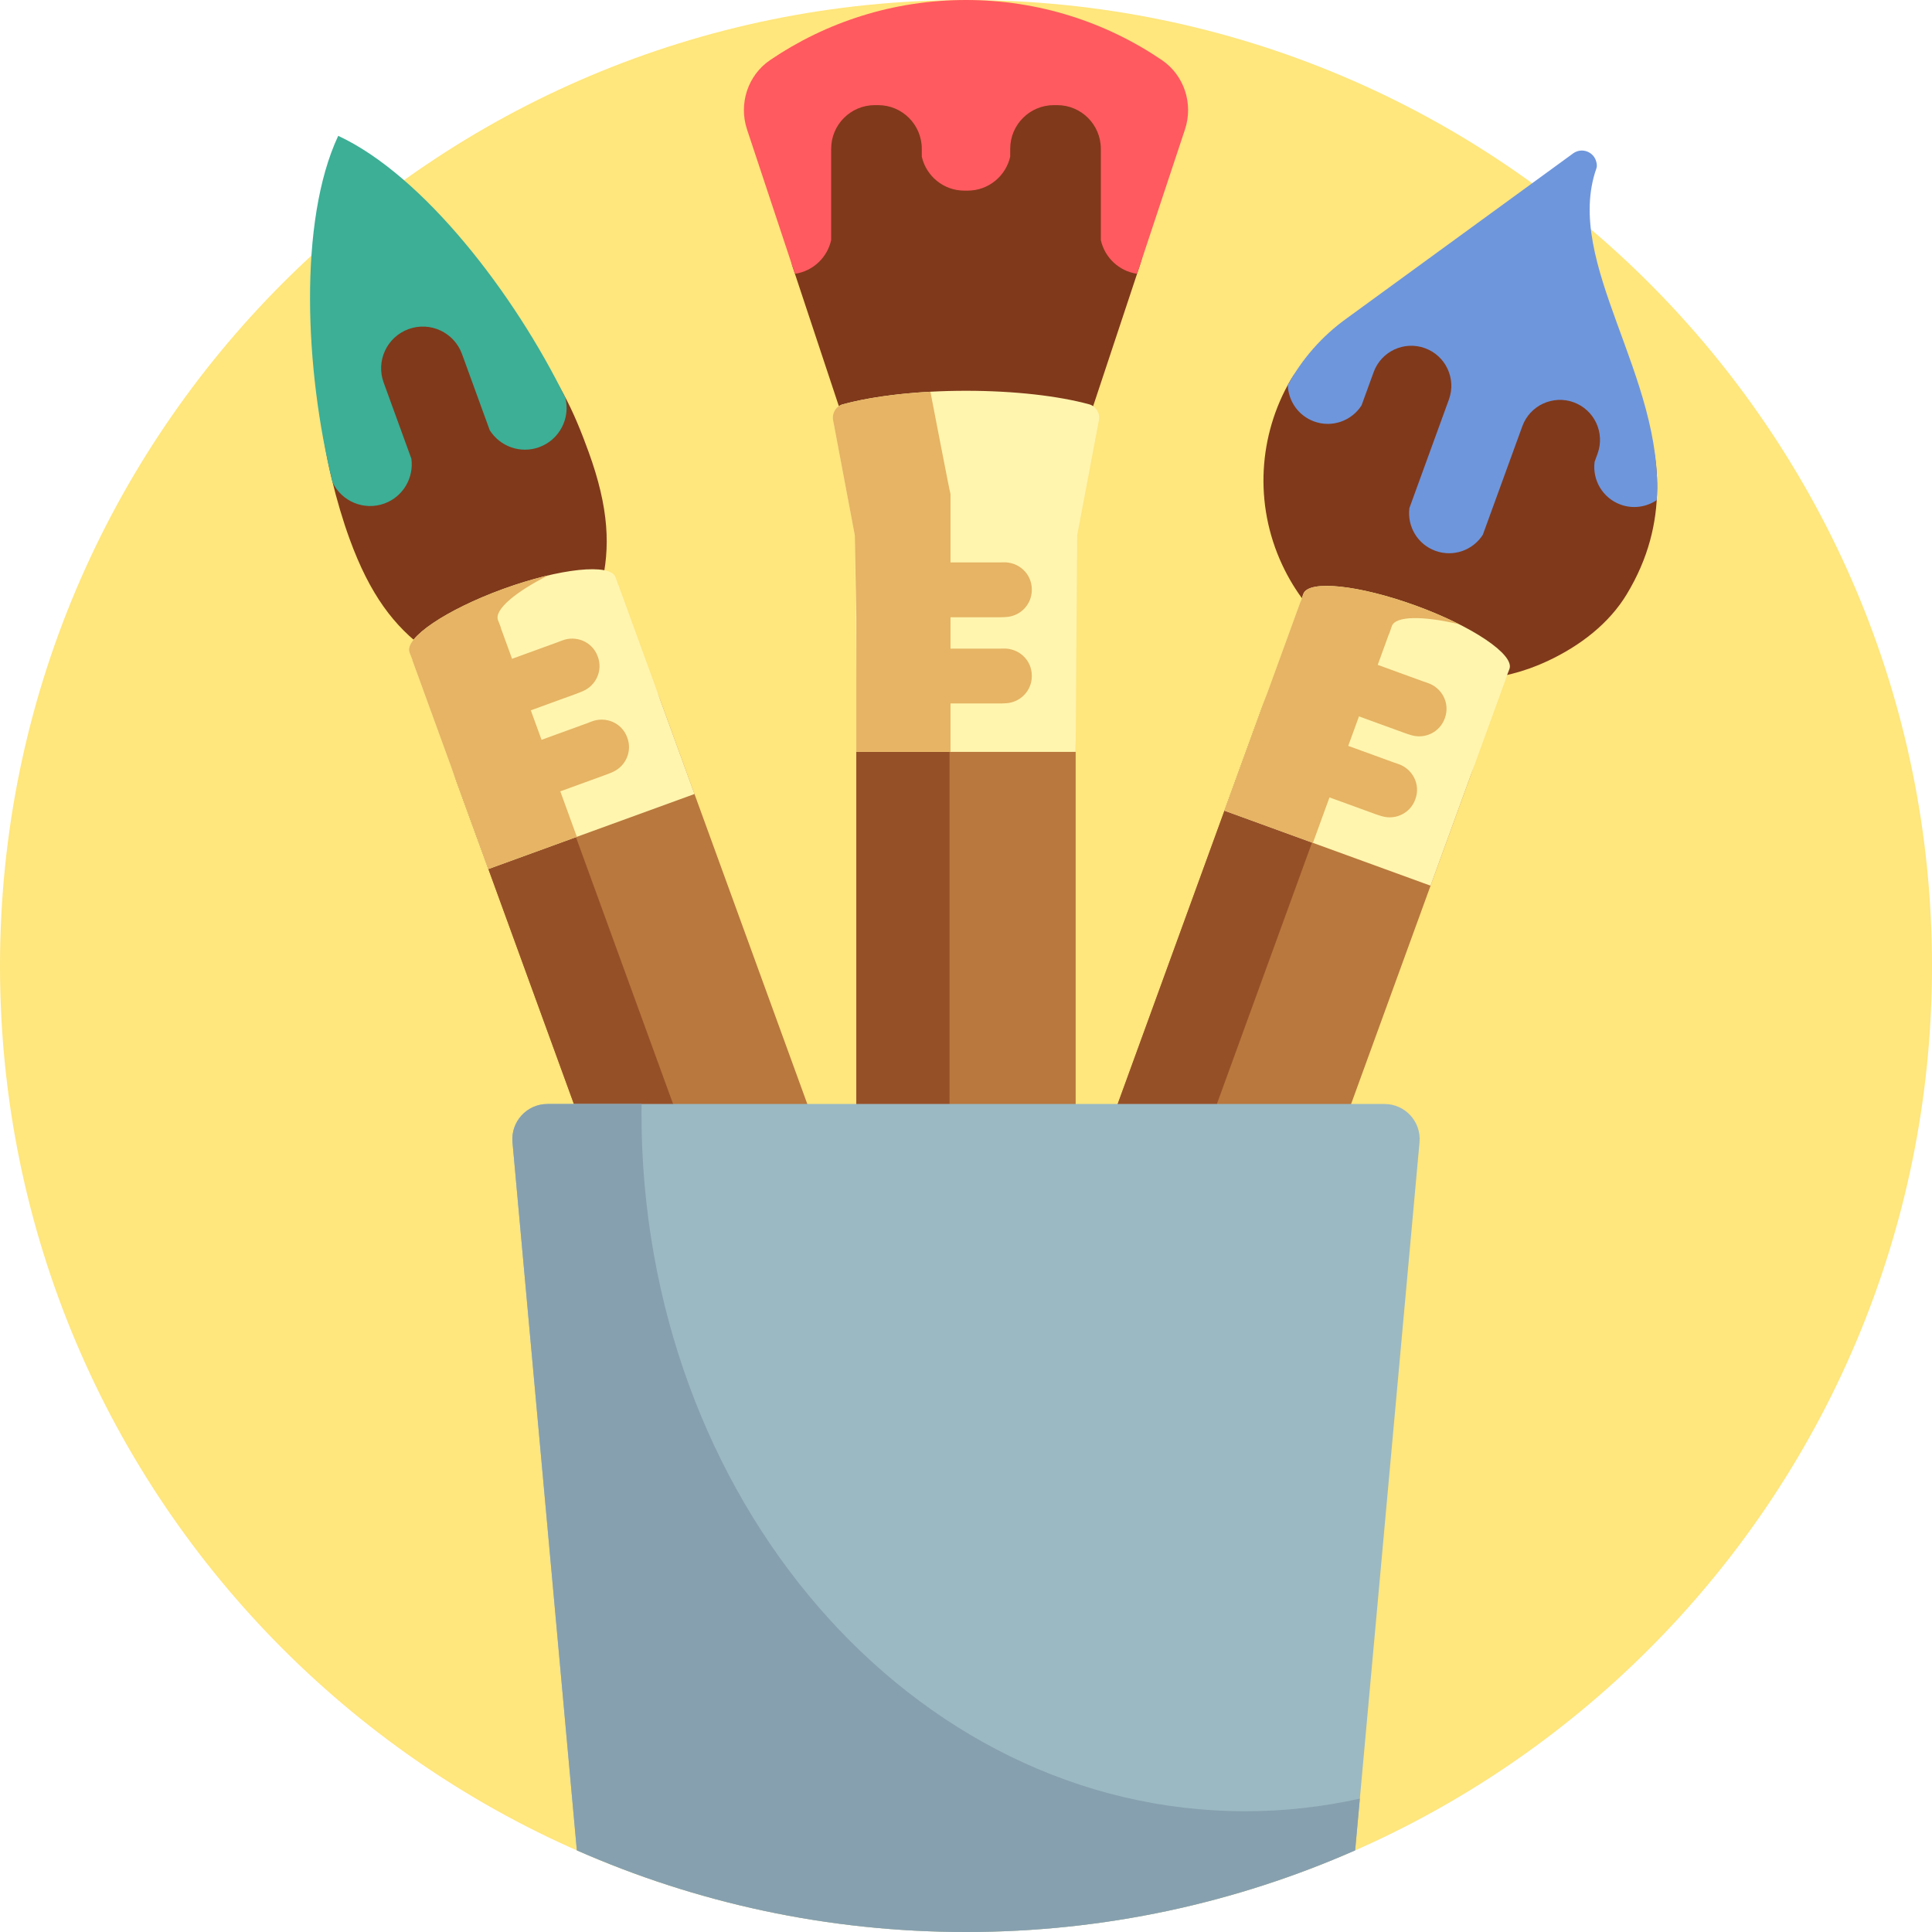
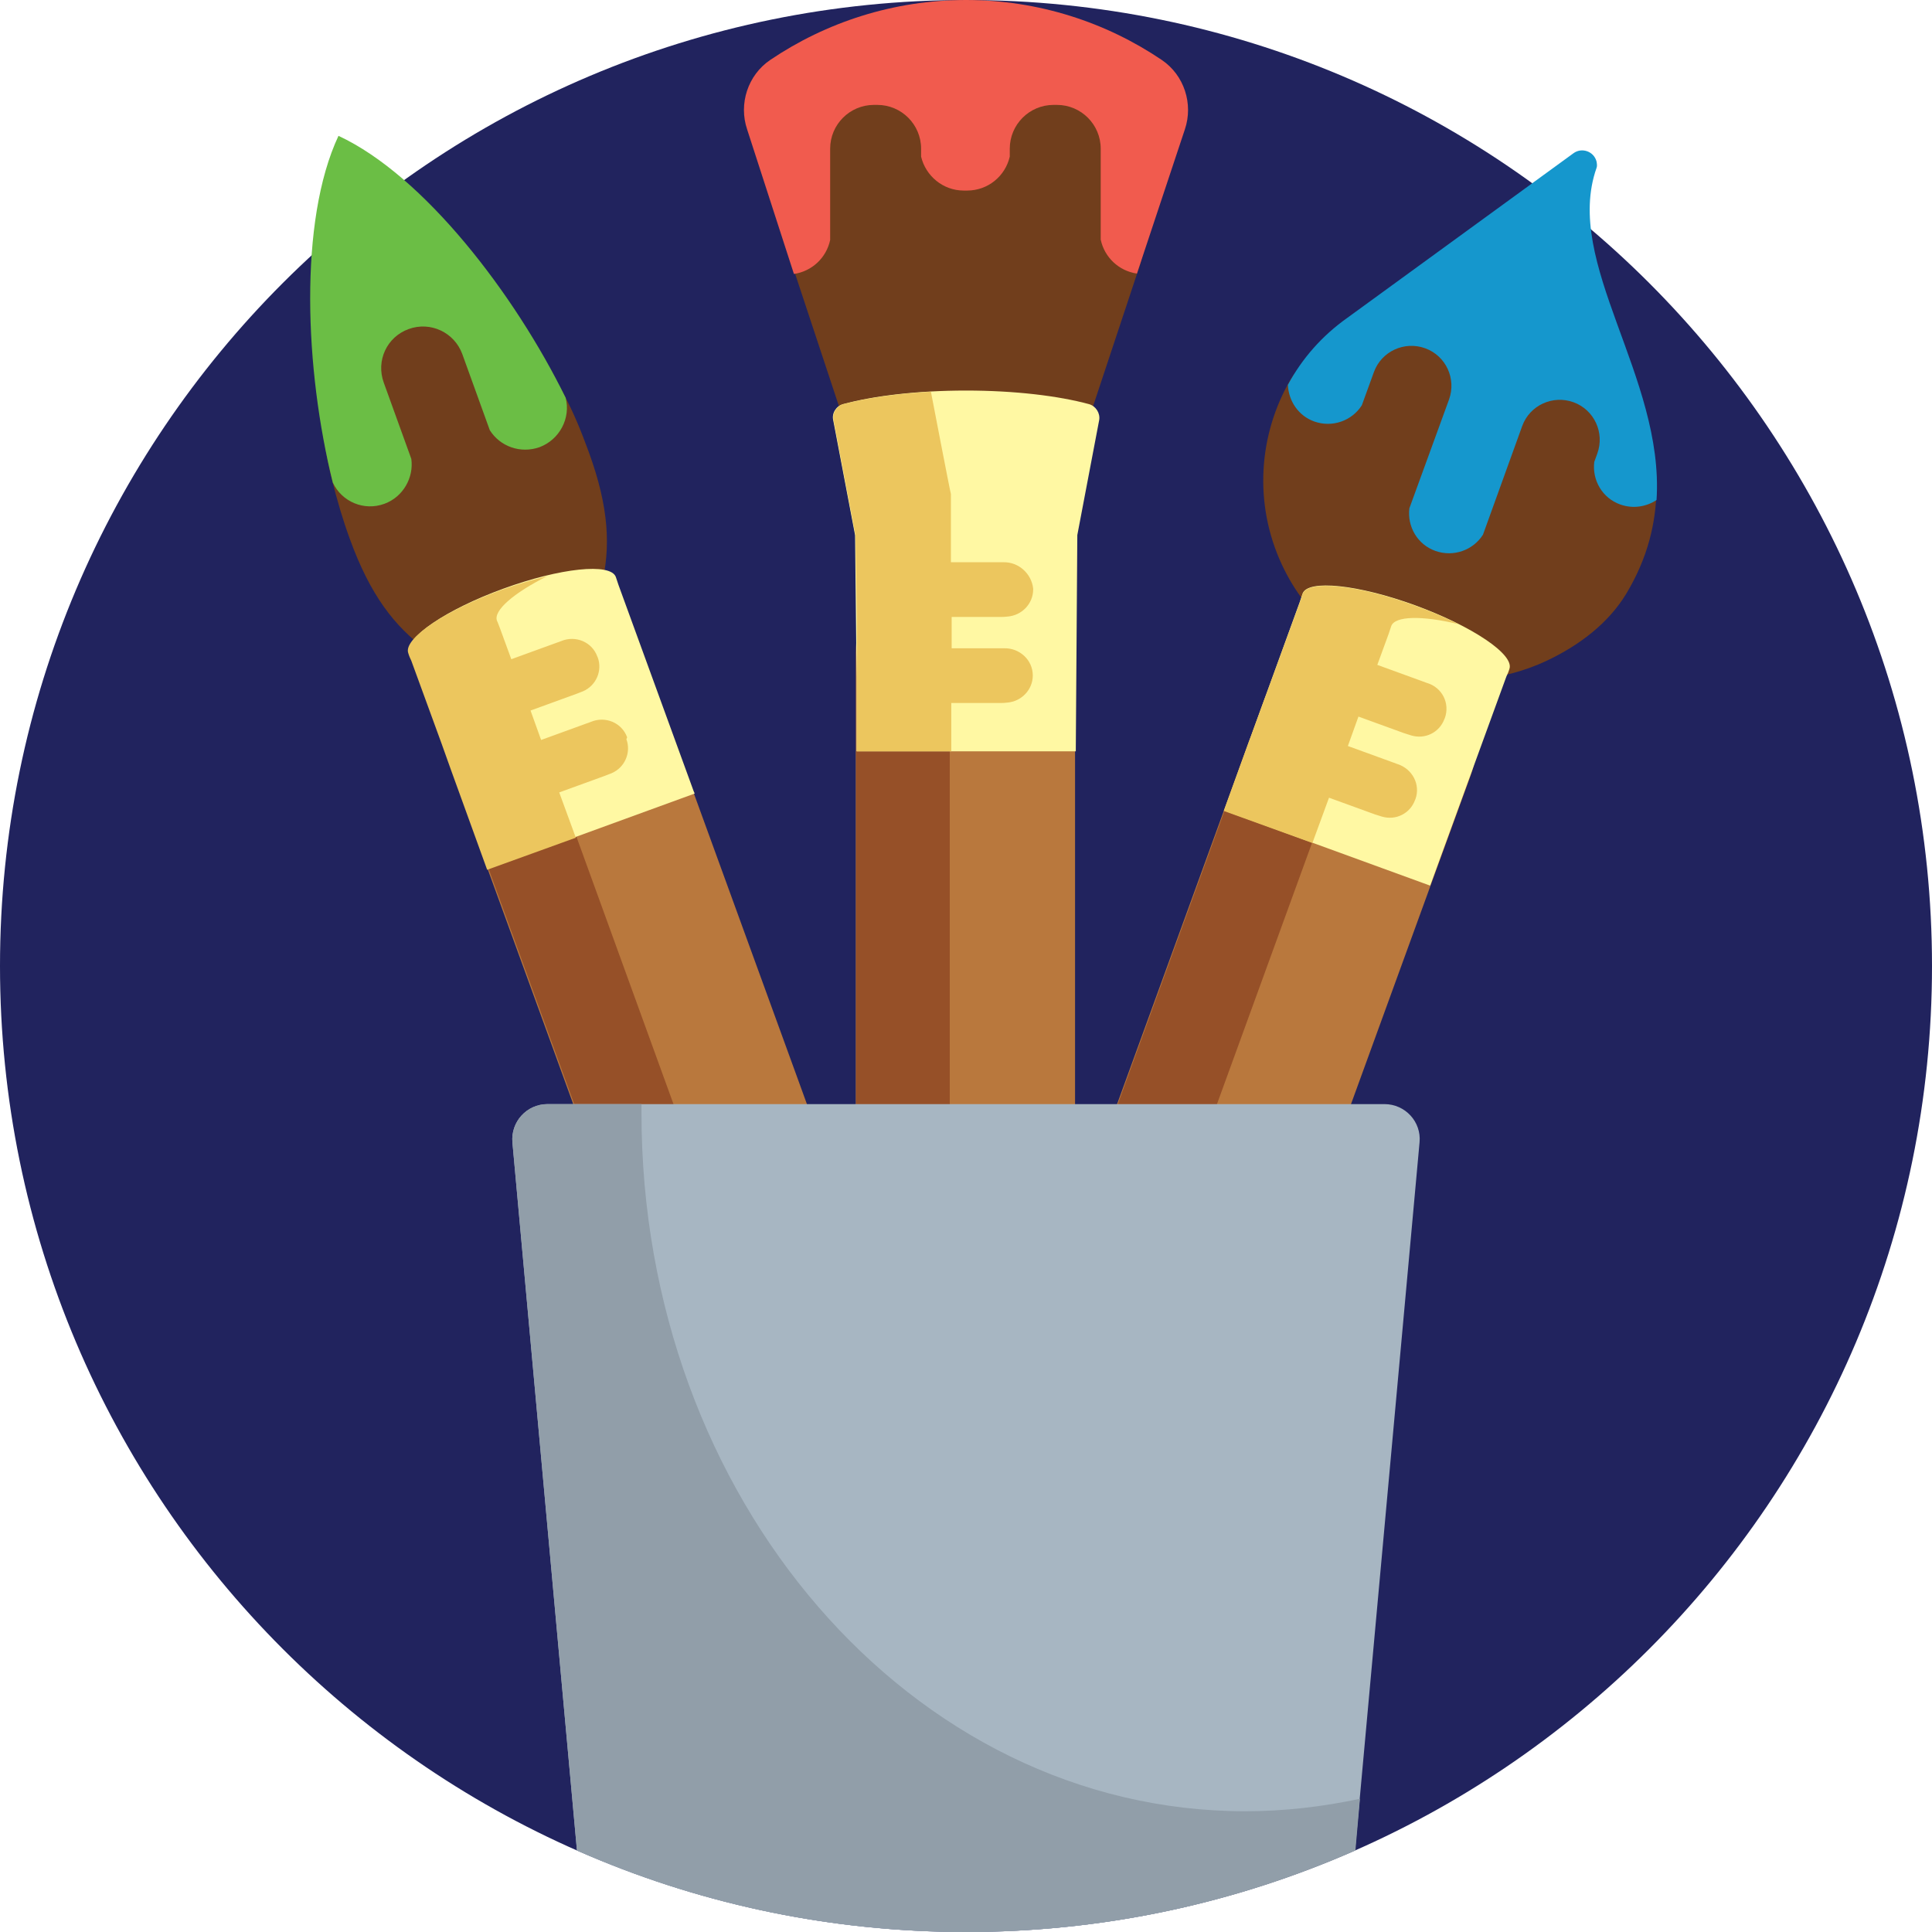
<svg xmlns="http://www.w3.org/2000/svg" version="1.1" id="Capa_1" x="0px" y="0px" viewBox="0 0 512 512" style="enable-background:new 0 0 512 512;" xml:space="preserve">
-   <path style="fill:#FFE67D;" d="M512,256c0,141.385-114.615,256-256,256S0,397.385,0,256S114.615,0,256,0S512,114.615,512,256z" />
-   <path style="fill:#B9783D;" d="M389.719,205.58l-36.38,99.953l-26.971,74.103l-30.109,82.723  c-5.49,15.085-22.17,22.863-37.255,17.372c-1.41-0.513-2.756-1.125-4.034-1.823c-1.228,0.661-2.516,1.245-3.866,1.736l0,0  c-15.085,5.49-31.764-2.287-37.254-17.372l-93.46-256.779c-5.142-14.128,2.142-29.749,16.27-34.891l3.465-1.261  c14.128-5.142,29.749,2.142,34.891,16.27l36.38,99.953l15.536,42.686V172.852c0-15.035,12.188-27.223,27.222-27.223h3.687  c15.035,0,27.223,12.188,27.223,27.223v106.367v43.925l50.026-137.446c5.142-14.128,20.763-21.412,34.891-16.27l3.465,1.261  C387.577,175.831,394.861,191.452,389.719,205.58z" />
-   <path style="fill:#965028;" d="M382.383,176.871c-10.867,0.987-20.725,8.076-24.705,19.009l-92.829,255.046  c-2.378,6.533-2.249,13.358-0.133,19.449c1.158,0.764,2.372,1.451,3.637,2.046c-0.779,0.366-1.581,0.691-2.396,0.989  c1.402,2.927,3.282,5.627,5.597,7.958c-4.127,0.375-8.398-0.126-12.55-1.637l0,0c-1.413-0.514-2.762-1.127-4.042-1.827  c-1.227,0.661-2.509,1.25-3.857,1.74l0,0c-15.085,5.49-31.764-2.287-37.254-17.372l-92.829-255.046  c-5.49-15.084,2.287-31.764,17.372-37.254l0,0c4.152-1.511,8.423-2.012,12.55-1.637c-7.69,7.741-10.685,19.509-6.706,30.442  l82.696,227.205V174.695c0-16.053,13.013-29.066,29.066-29.066l0,0c4.418,0,8.603,0.99,12.353,2.754  c-9.875,4.644-16.713,14.678-16.713,26.312v240.286l82.822-227.551c5.49-15.085,22.17-22.862,37.254-17.372l0,0  C375.868,171.569,379.462,173.931,382.383,176.871z" />
-   <path style="fill:#80391B;" d="M312.25,34.317l-10.034,35.589l-15.006,45.216c-8.012-1.987-19.034-3.215-31.21-3.215  s-23.198,1.229-31.21,3.215l-14.83-44.686l-8.592-36.119c-2.262-6.816,0.189-14.372,6.132-18.404C222.3,5.87,236.766,2.5,256,2.5  s35.317,3.37,50.118,13.413C312.061,19.946,314.512,27.502,312.25,34.317z M419.25,47.75c0.195-0.553,0.098-1.17-0.05-1.737  c-0.694-2.672,1.049-4.863-1.2-3.263L359.25,87c-6.268,4.46-13.507,7.332-17.191,13.639c-8.526,14.598-9.796,32.882-2.27,49.021l0,0  c6.599,14.152,18.666,24.009,32.512,28.229c12.041,3.669,25.426,3.076,37.732-2.662l0,0c8.736-4.074,16.379-9.977,21.088-17.771  c5.739-9.499,7.948-18.833,8.046-27.952C439.504,97.909,410.662,72.068,419.25,47.75z M91,40c-6.5,23.75-10.262,57.242-3.114,86.821  c1.388,5.743,2.987,11.133,4.751,15.979c10.847,29.802,25.856,33.363,52.516,45.74c12.467-26.618,21.676-38.993,10.828-68.795  c-1.797-4.937-3.892-10.298-6.78-15.592C134.25,76.75,113.75,56.5,91,40z" />
-   <path style="fill:#FF5A5F;" d="M314.027,34.317l-12.692,38.244c-4.768-0.694-8.581-4.296-9.603-8.953V39.431  c0-6.39-5.18-11.569-11.569-11.569h-0.878c-6.39,0-11.569,5.18-11.569,11.569v2.074c-1.165,5.158-5.767,9.014-11.277,9.014h-0.878  c-5.51,0-10.112-3.855-11.277-9.014v-2.074c0-6.39-5.18-11.569-11.569-11.569h-0.878c-6.389,0-11.569,5.18-11.569,11.569v24.18  c-1.022,4.656-4.835,8.257-9.603,8.951l-12.692-38.244c-2.262-6.816,0.189-14.372,6.132-18.404C218.905,5.87,236.766,0,256,0  s37.095,5.87,51.895,15.913C313.838,19.946,316.289,27.502,314.027,34.317z" />
-   <path style="fill:#6E96DC;" d="M439.049,132.533c-2.722,1.839-6.25,2.403-9.573,1.193l0,0c-4.762-1.733-7.523-6.521-6.888-11.346  l0.789-2.167c2.004-5.507-0.835-11.597-6.342-13.601l0,0c-5.507-2.004-11.597,0.835-13.601,6.342l-10.467,28.759  c-2.615,4.104-7.807,5.997-12.57,4.264c-4.762-1.733-7.522-6.521-6.888-11.346l10.467-28.759c2.004-5.507-0.835-11.597-6.342-13.601  c-5.507-2.005-11.597,0.835-13.601,6.342l-3.208,8.815c-2.615,4.104-7.807,5.997-12.57,4.264c-4.202-1.529-6.843-5.438-6.972-9.651  c3.74-6.874,9.04-13.001,15.768-17.788l59.877-43.624c2.249-1.6,5.404-0.452,6.099,2.22c0.148,0.568,0.245,1.184,0.049,1.737  C414.213,69.679,441.127,99.763,439.049,132.533z" />
-   <path style="fill:#3CAF96;" d="M129.777,113.996l-7.345-20.18c-2.087-5.733-8.426-8.69-14.16-6.603s-8.69,8.426-6.603,14.16  l7.345,20.18c0.698,5.047-2.164,10.069-7.145,11.882c-5.38,1.958-11.293-0.525-13.726-5.575c-7.365-29.7-9.074-69.308,1.488-91.861  l0,0c22.588,10.487,46.739,41.927,60.188,69.413c1.383,5.433-1.551,11.135-6.931,13.093  C137.907,120.318,132.486,118.311,129.777,113.996z" />
-   <path style="fill:#9BB9C3;" d="M376.186,302.729L359.129,490.36C327.576,504.264,292.694,512,256,512s-71.576-7.736-103.128-21.641  l-17.057-187.631c-0.496-5.456,3.8-10.159,9.278-10.159h221.815C372.386,292.569,376.681,297.273,376.186,302.729z" />
-   <path style="fill:#87A0AF;" d="M360.374,476.656l-1.246,13.703C327.576,504.264,292.694,512,256,512s-71.576-7.736-103.128-21.641  l-17.057-187.631c-0.496-5.456,3.8-10.159,9.278-10.159h24.934c-0.009,0.81-0.027,1.618-0.027,2.431c0,102.173,71.635,185,160,185  C340.387,480,350.539,478.842,360.374,476.656z" />
-   <path style="fill:#FFF5AF;" d="M400.024,177.268L400.024,177.268c-0.249,0.684-0.514,1.361-0.786,2.034l0.04,0.015l-19.882,54.626  v-0.001l-0.281,0.773l-54.626-19.882l6.749-18.542l13.415-36.856l0.04,0.015c0.224-0.691,0.456-1.379,0.705-2.063l0,0  c1.373-3.771,14.714-2.377,29.799,3.113C390.281,165.989,401.396,173.497,400.024,177.268z M183.766,209.646l-19.882-54.626  l-0.04,0.015c-0.224-0.691-0.457-1.379-0.705-2.063l0,0c-1.373-3.771-14.714-2.378-29.799,3.113s-26.201,12.999-24.828,16.77l0,0  c0.249,0.684,0.514,1.36,0.786,2.034l-0.041,0.015l13.415,36.856l6.749,18.542l54.626-19.882L183.766,209.646L183.766,209.646z   M288.602,107.134c-8.102-2.197-19.706-3.574-32.601-3.574c-12.895,0-24.499,1.377-32.602,3.574c-1.842,0.5-2.975,2.352-2.621,4.228  l5.762,30.539l0.394,37.618v19.732h58.132v-0.821l0.394-56.529l5.762-30.539C291.576,109.486,290.444,107.633,288.602,107.134z" />
-   <path style="fill:#E6B464;" d="M382.92,190.268l-0.058,0.159c-1.299,3.57-5.147,5.477-8.796,4.42  c-0.625-0.181-1.249-0.385-1.87-0.611l-12.054-4.387l-2.844,7.815l12.054,4.387c0.357,0.13,0.715,0.252,1.073,0.367  c3.926,1.26,6.09,5.447,4.68,9.321l-0.058,0.158c-1.299,3.57-5.147,5.477-8.796,4.42c-0.625-0.181-1.249-0.384-1.87-0.61  l-12.054-4.387l-4.385,12.049l-23.453-8.536l6.749-18.542l0.481-1.321l4.971-13.657l7.963-21.878l0.04,0.015  c0.224-0.691,0.456-1.379,0.705-2.063l0,0c1.373-3.771,14.714-2.377,29.799,3.113c4.198,1.528,8.087,3.212,11.486,4.928  c-9.615-2.257-16.841-2.227-17.832,0.495l0,0c-0.249,0.684-0.481,1.373-0.705,2.063l-0.041-0.015l-2.992,8.222l12.054,4.387  c0.357,0.13,0.715,0.252,1.073,0.367C382.166,182.206,384.33,186.393,382.92,190.268z M166.207,195.396  c-1.41-3.875-5.759-5.691-9.577-4.132c-0.348,0.142-0.701,0.279-1.058,0.409l-12.055,4.387l-2.844-7.815l12.054-4.387  c0.621-0.226,1.229-0.471,1.825-0.734c3.474-1.536,5.196-5.471,3.897-9.04l-0.058-0.158c-1.41-3.875-5.759-5.691-9.576-4.132  c-0.348,0.143-0.701,0.279-1.058,0.408l-12.054,4.387l-2.992-8.222l0.041-0.015c-0.272-0.673-0.537-1.35-0.786-2.034l0,0  c-0.99-2.722,4.526-7.39,13.342-11.841c-3.708,0.87-7.769,2.08-11.967,3.608c-15.085,5.49-26.201,12.999-24.828,16.77  c0.249,0.684,0.514,1.36,0.786,2.034l-0.041,0.015l7.963,21.878l2.543,6.987l2.908,7.99l6.749,18.542l23.453-8.536l-4.385-12.049  l12.054-4.387c0.621-0.226,1.229-0.471,1.825-0.734c3.474-1.536,5.196-5.471,3.897-9.04L166.207,195.396z M265.854,149.024  c-0.376,0.015-0.754,0.022-1.134,0.022h-12.828v-18.122c-0.104,0.004-5.32-27.112-5.32-27.112  c-9.07,0.491-17.104,1.677-23.173,3.322c-1.842,0.5-2.975,2.352-2.621,4.228l5.762,30.539l0.394,21.679v14.533v1.406v19.732h24.958  v-6.618v-6.204h12.828c0.661,0,1.316-0.022,1.966-0.066c3.79-0.255,6.754-3.364,6.754-7.162v-0.168c0-4.123-3.465-7.318-7.586-7.158  c-0.376,0.015-0.754,0.022-1.134,0.022h-12.828v-8.316h12.828c0.661,0,1.316-0.022,1.966-0.066c3.79-0.255,6.754-3.364,6.754-7.162  v-0.168C273.44,152.059,269.975,148.865,265.854,149.024z" />
-   <g>
- </g>
-   <g>
- </g>
-   <g>
- </g>
-   <g>
- </g>
-   <g>
- </g>
-   <g>
- </g>
-   <g>
- </g>
-   <g>
- </g>
-   <g>
- </g>
-   <g>
- </g>
-   <g>
- </g>
-   <g>
- </g>
-   <g>
- </g>
-   <g>
- </g>
-   <g>
- </g>
+   <style type="text/css">
+ 	.st0{fill:#21235E;}
+ 	.st1{fill:#B9783D;}
+ 	.st2{fill:#965028;}
+ 	.st3{fill:#713E1C;}
+ 	.st4{fill:#F15B4E;}
+ 	.st5{fill:#1597CD;}
+ 	.st6{fill:#6BBE45;}
+ 	.st7{fill:#A7B6C2;}
+ 	.st8{fill:#919EA9;}
+ 	.st9{fill:#FFF8A3;}
+ 	.st10{fill:#ECC65E;}
+ </style>
+   <path class="st0" d="M512,256c0,141.4-114.6,256-256,256S0,397.4,0,256S114.6,0,256,0S512,114.6,512,256z" />
+   <path class="st1" d="M389.7,205.6l-36.4,100l-27,74.1l-30.1,82.7c-5.5,15.1-22.2,22.9-37.3,17.4c-1.4-0.5-2.8-1.1-4-1.8  c-1.2,0.7-2.5,1.2-3.9,1.7l0,0c-15.1,5.5-31.8-2.3-37.3-17.4l-93.5-256.8c-5.1-14.1,2.1-29.7,16.3-34.9l3.5-1.3  c14.1-5.1,29.7,2.1,34.9,16.3l36.4,100l15.5,42.7V172.9c0-15,12.2-27.2,27.2-27.2h3.7c15,0,27.2,12.2,27.2,27.2v106.4v43.9l50-137.4  c5.1-14.1,20.8-21.4,34.9-16.3l3.5,1.3C387.6,175.8,394.9,191.5,389.7,205.6z" />
+   <path class="st2" d="M382.4,176.9c-10.9,1-20.7,8.1-24.7,19l-92.8,255c-2.4,6.5-2.2,13.4-0.1,19.4c1.2,0.8,2.4,1.5,3.6,2  c-0.8,0.4-1.6,0.7-2.4,1c1.4,2.9,3.3,5.6,5.6,8c-4.1,0.4-8.4-0.1-12.5-1.6l0,0c-1.4-0.5-2.8-1.1-4-1.8c-1.2,0.7-2.5,1.2-3.9,1.7l0,0  c-15.1,5.5-31.8-2.3-37.3-17.4l-92.8-255c-5.5-15.1,2.3-31.8,17.4-37.3l0,0c4.2-1.5,8.4-2,12.6-1.6c-7.7,7.7-10.7,19.5-6.7,30.4  L226.9,426V174.7c0-16.1,13-29.1,29.1-29.1l0,0c4.4,0,8.6,1,12.4,2.8c-9.9,4.6-16.7,14.7-16.7,26.3V415l82.8-227.6  c5.5-15.1,22.2-22.9,37.3-17.4l0,0C375.9,171.6,379.5,173.9,382.4,176.9z" />
+   <path class="st3" d="M312.2,34.3l-10,35.6l-15,45.2c-8-2-19-3.2-31.2-3.2s-23.2,1.2-31.2,3.2L210,70.4l-8.6-36.1  c-2.3-6.8,0.2-14.4,6.1-18.4c14.8-10,29.3-13.4,48.5-13.4s35.3,3.4,50.1,13.4C312.1,19.9,314.5,27.5,312.2,34.3z M419.2,47.8  c0.2-0.6,0.1-1.2,0-1.7c-0.7-2.7,1-4.9-1.2-3.3L359.2,87c-6.3,4.5-13.5,7.3-17.2,13.6c-8.5,14.6-9.8,32.9-2.3,49l0,0  c6.6,14.2,18.7,24,32.5,28.2c12,3.7,25.4,3.1,37.7-2.7l0,0c8.7-4.1,16.4-10,21.1-17.8c5.7-9.5,7.9-18.8,8-28  C439.5,97.9,410.7,72.1,419.2,47.8z M91,40c-6.5,23.8-10.3,57.2-3.1,86.8c1.4,5.7,3,11.1,4.8,16c10.8,29.8,25.9,33.4,52.5,45.7  c12.5-26.6,21.7-39,10.8-68.8c-1.8-4.9-3.9-10.3-6.8-15.6C134.2,76.8,113.8,56.5,91,40z" />
+   <path class="st4" d="M314,34.3l-12.7,38.2c-4.8-0.7-8.6-4.3-9.6-9V39.4c0-6.4-5.2-11.6-11.6-11.6h-0.9c-6.4,0-11.6,5.2-11.6,11.6  v2.1c-1.2,5.2-5.8,9-11.3,9h-0.9c-5.5,0-10.1-3.9-11.3-9v-2.1c0-6.4-5.2-11.6-11.6-11.6h-0.9c-6.4,0-11.6,5.2-11.6,11.6v24.2  c-1,4.7-4.8,8.3-9.6,9L198,34.3c-2.3-6.8,0.2-14.4,6.1-18.4C218.9,5.9,236.8,0,256,0s37.1,5.9,51.9,15.9  C313.8,19.9,316.3,27.5,314,34.3z" />
+   <path class="st5" d="M439,132.5c-2.7,1.8-6.2,2.4-9.6,1.2l0,0c-4.8-1.7-7.5-6.5-6.9-11.3l0.8-2.2c2-5.5-0.8-11.6-6.3-13.6l0,0  c-5.5-2-11.6,0.8-13.6,6.3L393,141.7c-2.6,4.1-7.8,6-12.6,4.3c-4.8-1.7-7.5-6.5-6.9-11.3l10.5-28.8c2-5.5-0.8-11.6-6.3-13.6  c-5.5-2-11.6,0.8-13.6,6.3l-3.2,8.8c-2.6,4.1-7.8,6-12.6,4.3c-4.2-1.5-6.8-5.4-7-9.7c3.7-6.9,9-13,15.8-17.8l59.9-43.6  c2.2-1.6,5.4-0.5,6.1,2.2c0.1,0.6,0.2,1.2,0,1.7C414.2,69.7,441.1,99.8,439,132.5z" />
+   <path class="st6" d="M129.8,114l-7.3-20.2c-2.1-5.7-8.4-8.7-14.2-6.6s-8.7,8.4-6.6,14.2l7.3,20.2c0.7,5-2.2,10.1-7.1,11.9  c-5.4,2-11.3-0.5-13.7-5.6c-7.4-29.7-9.1-69.3,1.5-91.9l0,0c22.6,10.5,46.7,41.9,60.2,69.4c1.4,5.4-1.6,11.1-6.9,13.1  C137.9,120.3,132.5,118.3,129.8,114z" />
+   <path class="st7" d="M376.2,302.7l-17.1,187.6C327.6,504.3,292.7,512,256,512s-71.6-7.7-103.1-21.6l-17.1-187.6  c-0.5-5.5,3.8-10.2,9.3-10.2h221.8C372.4,292.6,376.7,297.3,376.2,302.7z" />
+   <path class="st8" d="M360.4,476.7l-1.2,13.7C327.6,504.3,292.7,512,256,512s-71.6-7.7-103.1-21.6l-17.1-187.6  c-0.5-5.5,3.8-10.2,9.3-10.2H170c0,0.8,0,1.6,0,2.4c0,102.2,71.6,185,160,185C340.4,480,350.5,478.8,360.4,476.7z" />
+   <path class="st9" d="M400,177.3L400,177.3c-0.2,0.7-0.5,1.4-0.8,2l0,0l-19.9,54.6v0l-0.3,0.8l-54.6-19.9l6.7-18.5l13.4-36.9l0,0  c0.2-0.7,0.5-1.4,0.7-2.1l0,0c1.4-3.8,14.7-2.4,29.8,3.1C390.3,166,401.4,173.5,400,177.3z M183.8,209.6L163.9,155l0,0  c-0.2-0.7-0.5-1.4-0.7-2.1l0,0c-1.4-3.8-14.7-2.4-29.8,3.1s-26.2,13-24.8,16.8l0,0c0.2,0.7,0.5,1.4,0.8,2l0,0l13.4,36.9l6.7,18.5  l54.6-19.9L183.8,209.6L183.8,209.6z M288.6,107.1c-8.1-2.2-19.7-3.6-32.6-3.6c-12.9,0-24.5,1.4-32.6,3.6c-1.8,0.5-3,2.4-2.6,4.2  l5.8,30.5l0.4,37.6v19.7h58.1v-0.8l0.4-56.5l5.8-30.5C291.6,109.5,290.4,107.6,288.6,107.1z" />
+   <path class="st10" d="M382.9,190.3l-0.1,0.2c-1.3,3.6-5.1,5.5-8.8,4.4c-0.6-0.2-1.2-0.4-1.9-0.6l-12.1-4.4l-2.8,7.8l12.1,4.4  c0.4,0.1,0.7,0.3,1.1,0.4c3.9,1.3,6.1,5.4,4.7,9.3l-0.1,0.2c-1.3,3.6-5.1,5.5-8.8,4.4c-0.6-0.2-1.2-0.4-1.9-0.6l-12.1-4.4l-4.4,12  l-23.5-8.5l6.7-18.5l0.5-1.3l5-13.7l8-21.9l0,0c0.2-0.7,0.5-1.4,0.7-2.1l0,0c1.4-3.8,14.7-2.4,29.8,3.1c4.2,1.5,8.1,3.2,11.5,4.9  c-9.6-2.3-16.8-2.2-17.8,0.5l0,0c-0.2,0.7-0.5,1.4-0.7,2.1l0,0l-3,8.2l12.1,4.4c0.4,0.1,0.7,0.3,1.1,0.4  C382.2,182.2,384.3,186.4,382.9,190.3z M166.2,195.4c-1.4-3.9-5.8-5.7-9.6-4.1c-0.3,0.1-0.7,0.3-1.1,0.4l-12.1,4.4l-2.8-7.8  l12.1-4.4c0.6-0.2,1.2-0.5,1.8-0.7c3.5-1.5,5.2-5.5,3.9-9l-0.1-0.2c-1.4-3.9-5.8-5.7-9.6-4.1c-0.3,0.1-0.7,0.3-1.1,0.4l-12.1,4.4  l-3-8.2l0,0c-0.3-0.7-0.5-1.4-0.8-2l0,0c-1-2.7,4.5-7.4,13.3-11.8c-3.7,0.9-7.8,2.1-12,3.6c-15.1,5.5-26.2,13-24.8,16.8  c0.2,0.7,0.5,1.4,0.8,2l0,0l8,21.9l2.5,7l2.9,8l6.7,18.5l23.5-8.5l-4.4-12l12.1-4.4c0.6-0.2,1.2-0.5,1.8-0.7c3.5-1.5,5.2-5.5,3.9-9  L166.2,195.4z M265.9,149c-0.4,0-0.8,0-1.1,0h-12.8v-18.1c-0.1,0-5.3-27.1-5.3-27.1c-9.1,0.5-17.1,1.7-23.2,3.3  c-1.8,0.5-3,2.4-2.6,4.2l5.8,30.5l0.4,21.7v14.5v1.4v19.7h25v-6.6v-6.2h12.8c0.7,0,1.3,0,2-0.1c3.8-0.3,6.8-3.4,6.8-7.2V179  c0-4.1-3.5-7.3-7.6-7.2c-0.4,0-0.8,0-1.1,0h-12.8v-8.3h12.8c0.7,0,1.3,0,2-0.1c3.8-0.3,6.8-3.4,6.8-7.2v-0.2  C273.4,152.1,270,148.9,265.9,149z" />
</svg>
